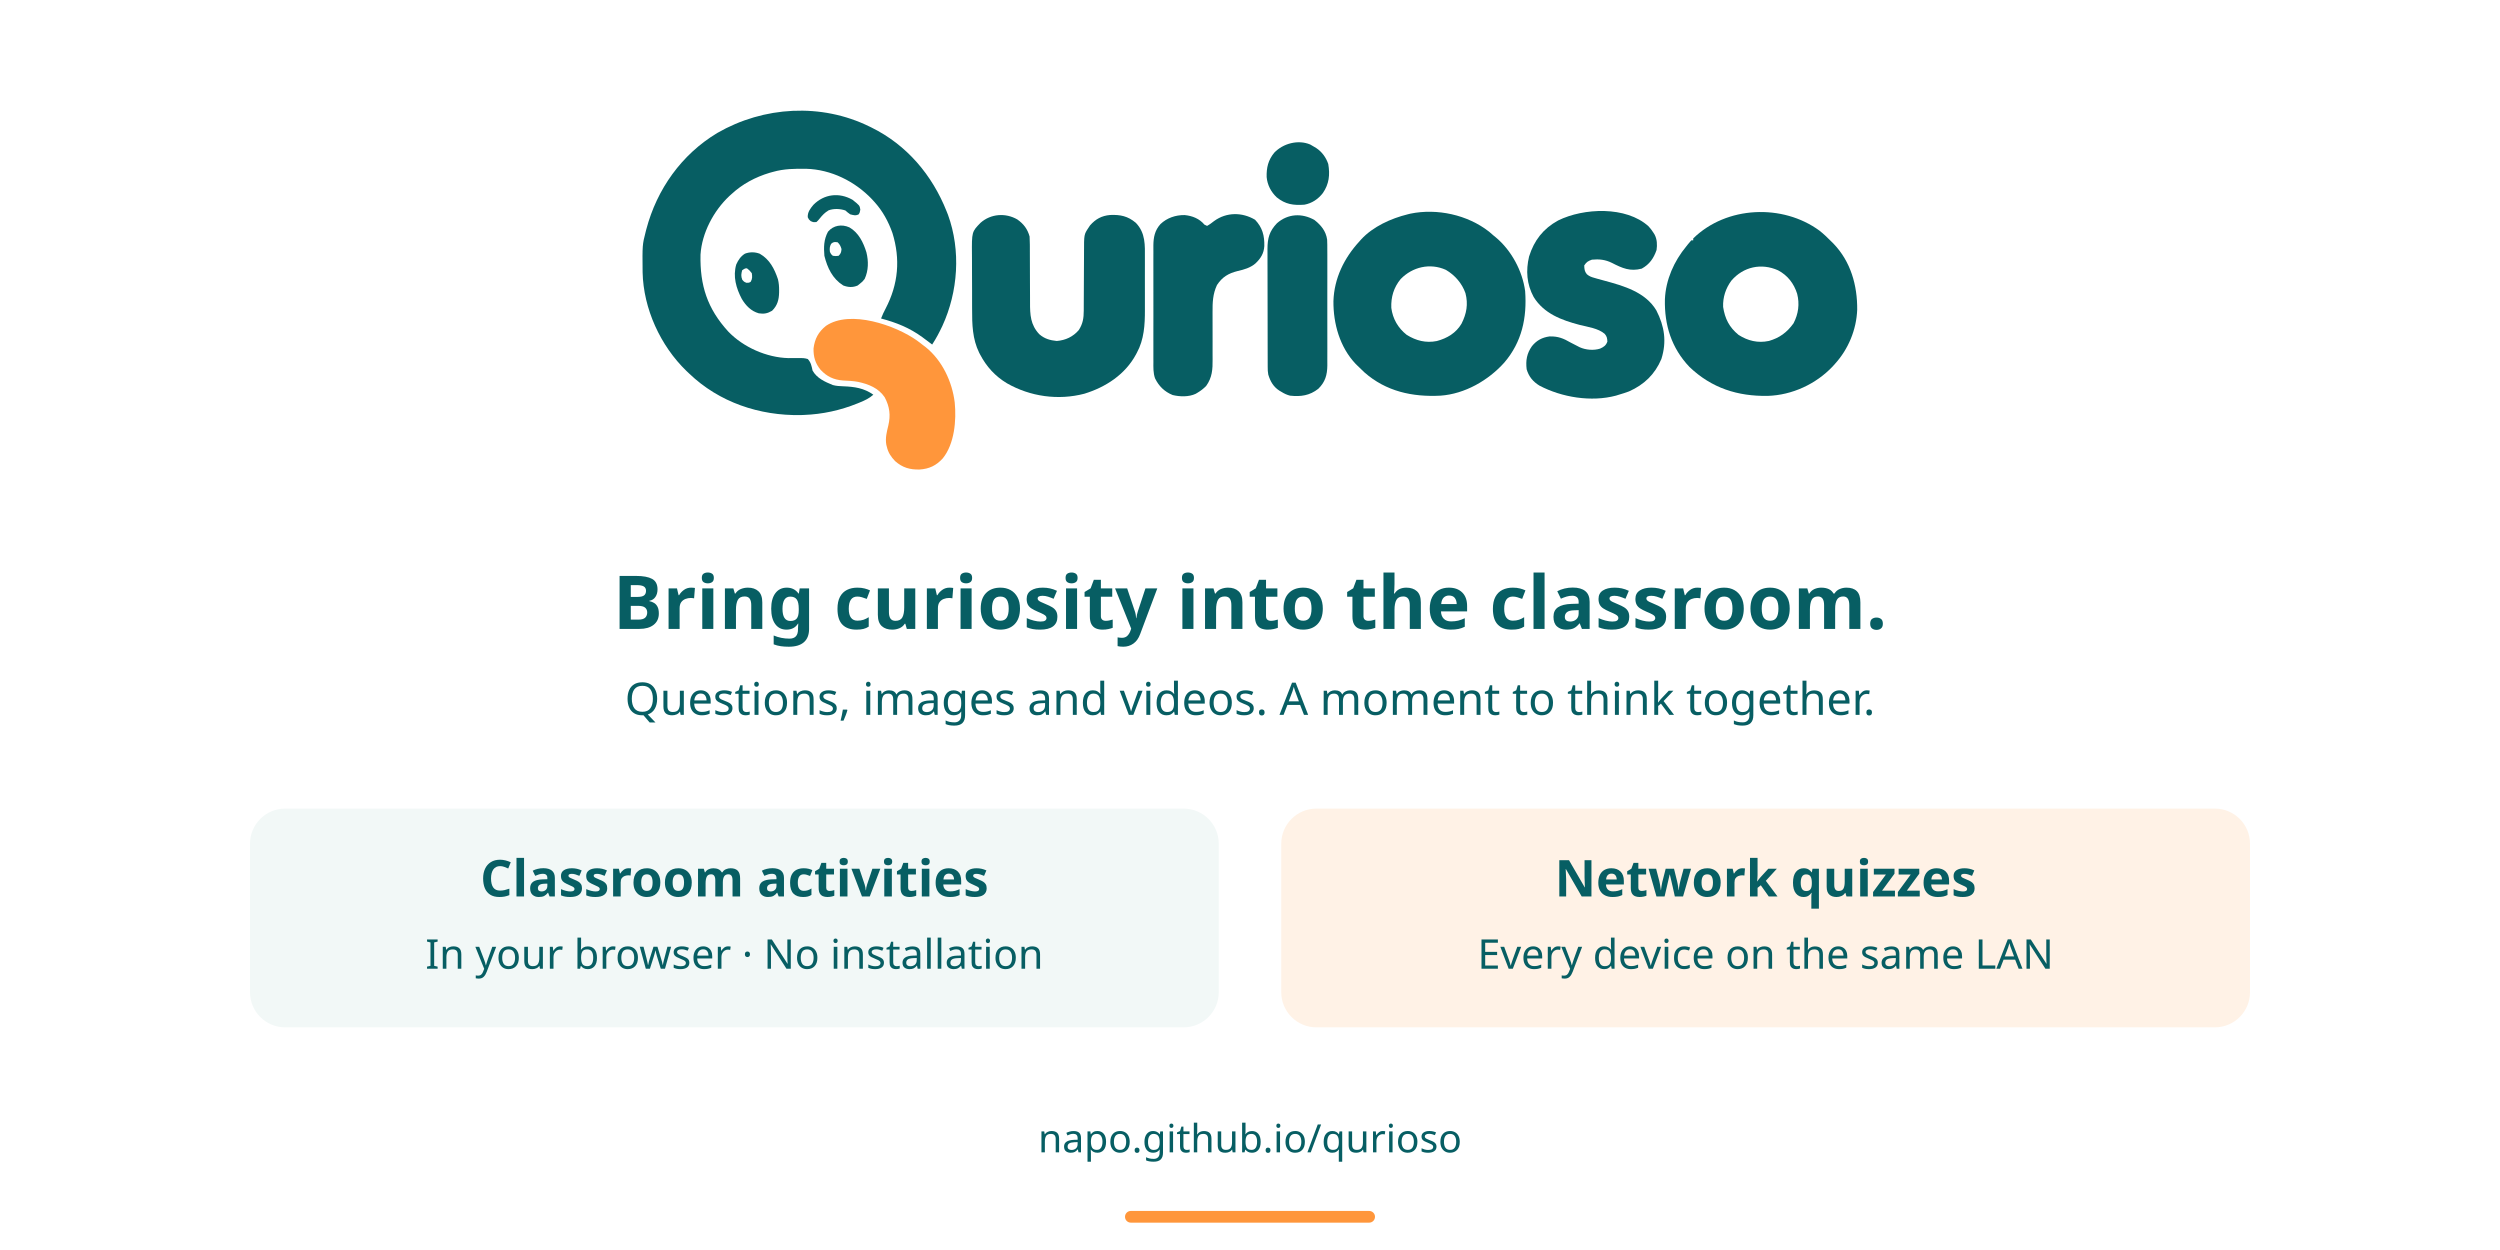
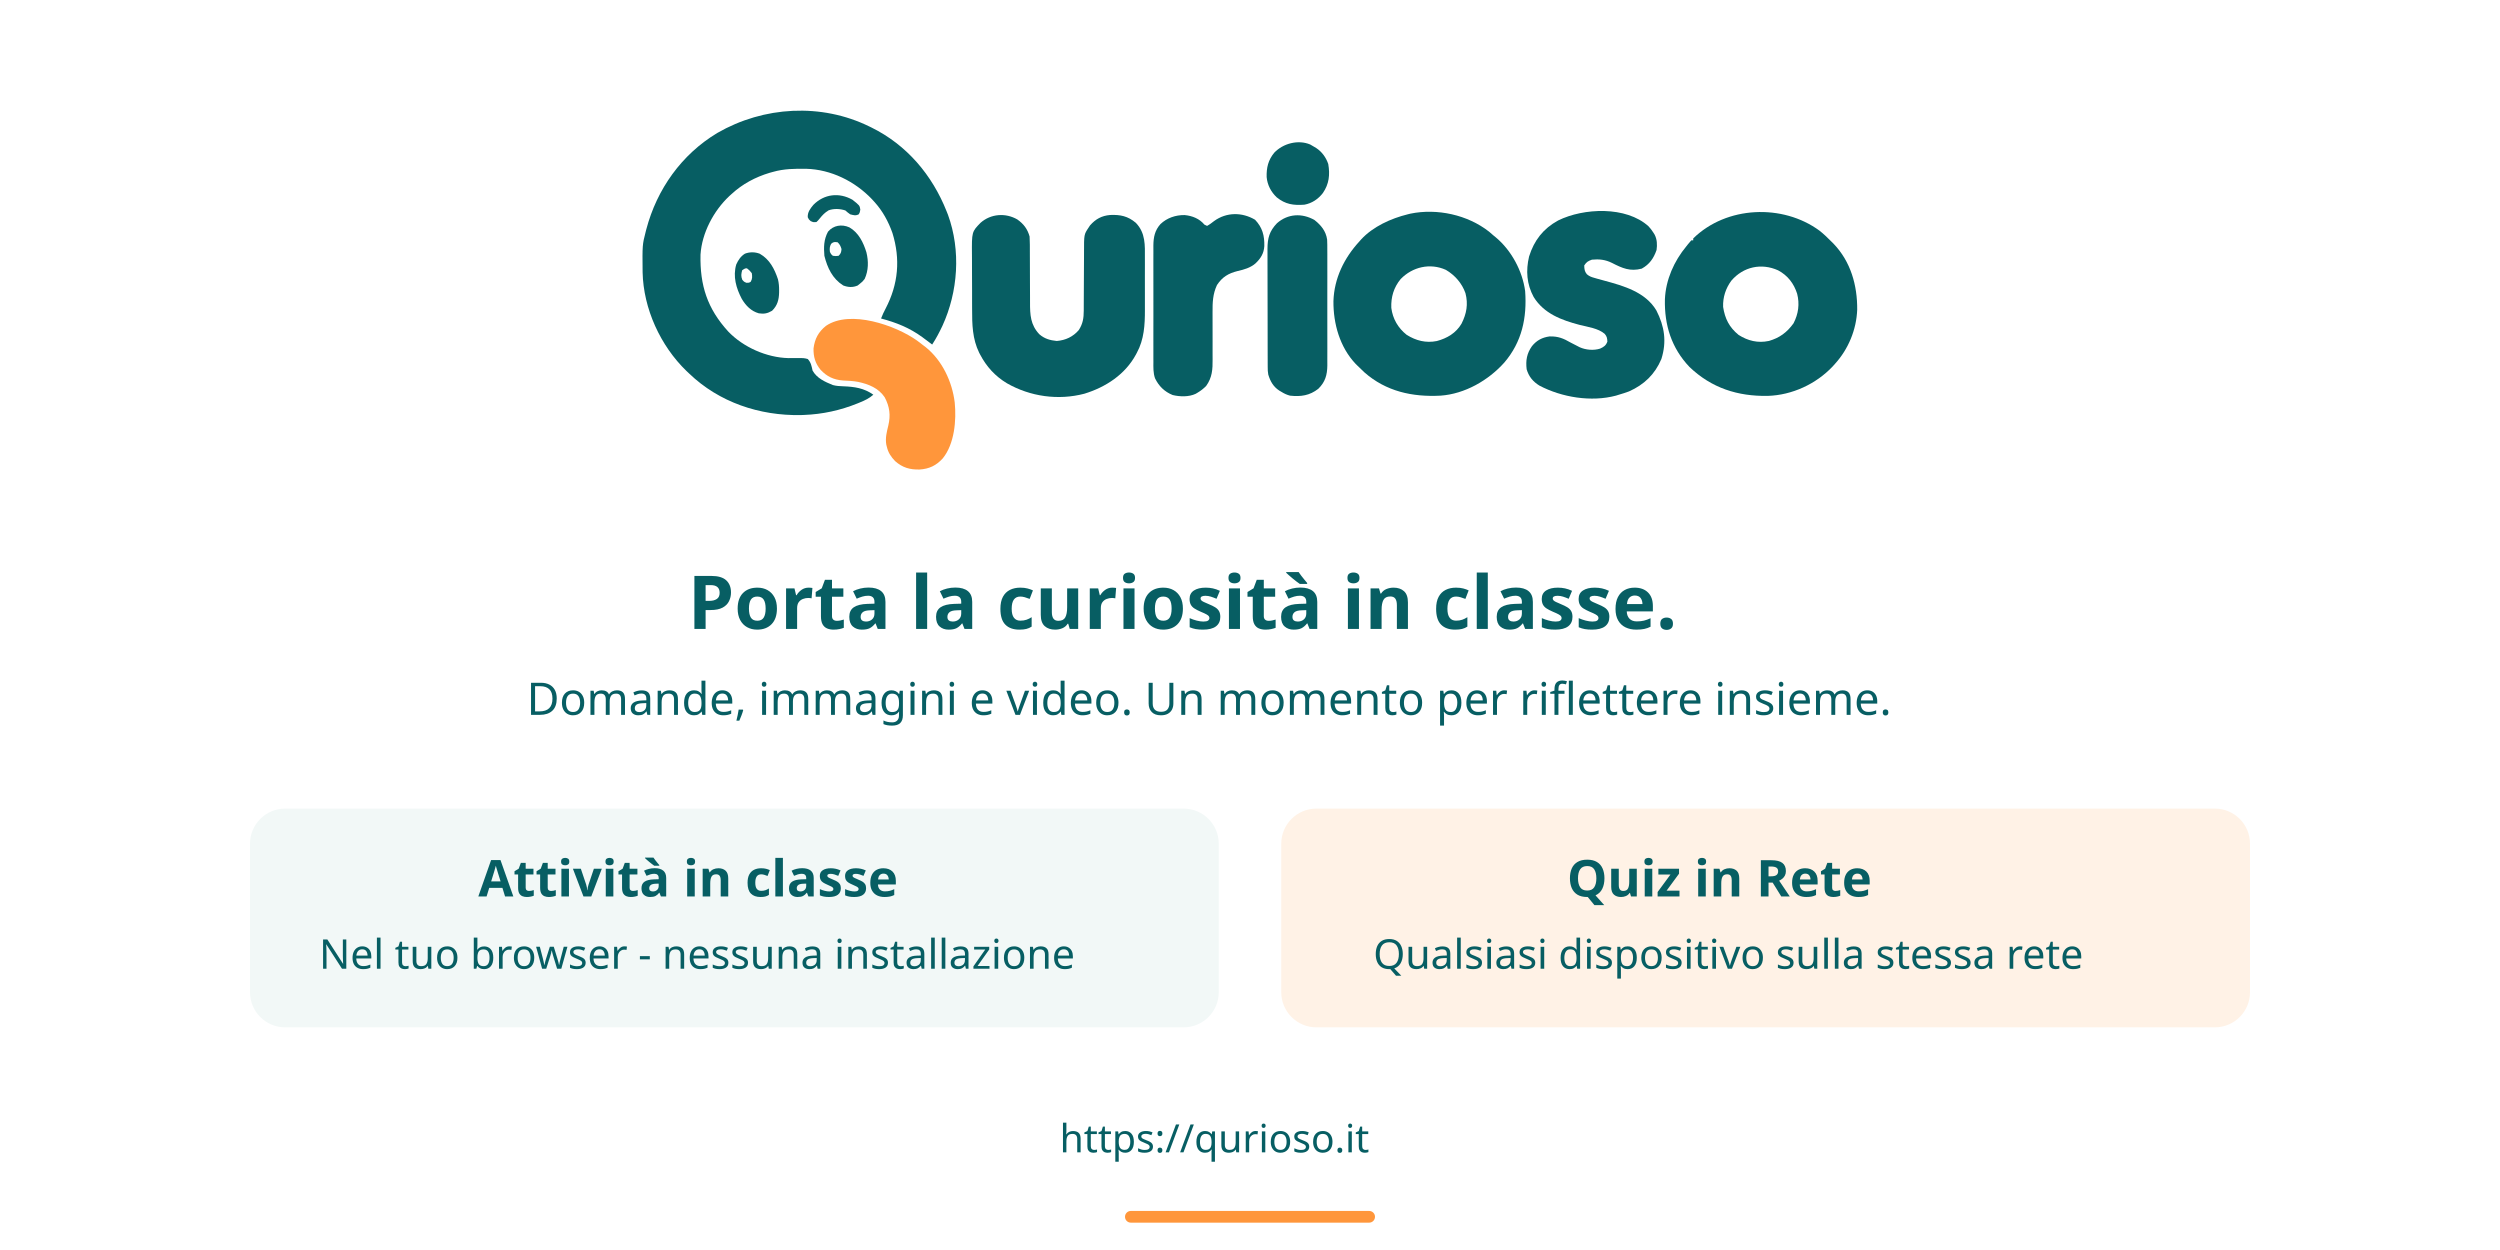
- <svg xmlns="http://www.w3.org/2000/svg" width="1280" height="640" viewBox="0 0 1280 640" role="img" aria-labelledby="preview-title preview-desc">
-   <rect width="1280" height="640" fill="#ffffff" />
-   <svg x="320" y="48" width="640" height="201" viewBox="0 0 1295 407">
-     <g id="petrolio">
-       <path d="M0 0 C0.631 0.307 1.262 0.613 1.912 0.929 C38.645 18.987 65.048 50.25 80 88 C80.463 89.165 80.926 90.331 81.402 91.531 C94.852 128.487 91.894 171.157 75.612 206.622 C72.45 213.361 69.07 219.76 65 226 C64.489 225.612 63.979 225.223 63.452 224.823 C61.312 223.201 59.157 221.599 57 220 C56.264 219.447 55.528 218.894 54.77 218.324 C41.386 208.572 27.896 203.261 12 199 C13.344 195.402 14.986 192.035 16.767 188.634 C29.919 163.36 32.205 137.539 23.812 110.375 C19.546 98.356 13.611 87.46 5 78 C4.178 77.096 3.355 76.193 2.508 75.262 C-15.138 56.772 -39.856 44.492 -65.625 43.797 C-77.463 43.651 -88.543 43.74 -100 47 C-101.201 47.329 -102.403 47.657 -103.641 47.996 C-118.344 52.441 -131.698 59.54 -143 70 C-143.764 70.684 -144.529 71.369 -145.316 72.074 C-161.576 87.372 -173.754 110.302 -175.177 132.798 C-175.855 164.642 -168.163 188.738 -146.367 212.574 C-130.818 228.795 -106.507 239.567 -83.942 240.068 C-81.845 240.051 -79.748 240.034 -77.65 240.015 C-67.896 239.968 -67.896 239.968 -64 241 C-60.609 244.574 -60.07 248.298 -59 253 C-54.502 261.003 -46.183 264.663 -38 268 C-34.392 268.994 -30.858 269.149 -27.125 269.29 C-15.548 269.74 -5.64 271.141 4 278 C-0.209 281.779 -4.586 283.814 -9.75 285.938 C-10.588 286.284 -11.427 286.631 -12.291 286.989 C-30.194 294.241 -48.681 298.282 -68 299 C-68.529 299.021 -68.529 299.021 -71.207 299.125 C-113.995 299.937 -155.905 285.893 -187 256 C-187.893 255.158 -188.787 254.316 -189.707 253.449 C-216.722 227.341 -234.396 188.796 -235.203 151.07 C-235.486 122.641 -235.486 122.641 -232 109 C-231.796 108.201 -231.592 107.402 -231.382 106.579 C-220.397 64.932 -194.808 28.889 -157.693 6.616 C-109.724 -21.052 -49.95 -24.573 0 0 Z " fill="#075E63" transform="translate(253,34)" />
-       <path d="M0 0 C1.379 0.747 2.735 1.539 4.062 2.375 C4.759 2.788 5.455 3.2 6.172 3.625 C12.214 7.623 16.329 13.347 18.695 20.211 C20.587 31.357 19.605 40.915 13.062 50.375 C8.212 56.605 1.883 60.873 -5.938 62.375 C-17.345 63.251 -25.775 62.043 -34.75 54.75 C-40.69 49.136 -44.436 41.913 -45.176 33.746 C-45.424 23.951 -43.591 16.19 -37.312 8.5 C-28.108 -1.137 -12.57 -5.305 0 0 Z " fill="#075E63" transform="translate(709.9375,52.625)" />
-       <path d="M0 0 C7.496 5.927 7.496 5.927 8.188 10.25 C7.688 13.125 7.688 13.125 6.625 15.062 C3.426 16.817 1.127 16.014 -2.312 15.125 C-5.062 13.125 -5.062 13.125 -7.312 11.125 C-12.771 9.306 -19.168 8.992 -24.633 10.961 C-28.533 13.24 -31.117 15.997 -33.938 19.5 C-35.648 21.57 -35.648 21.57 -37.312 23.125 C-40.562 23.375 -40.562 23.375 -43.312 22.125 C-45.25 20.438 -45.25 20.438 -46.312 18.125 C-46.561 12.786 -43.72 9.259 -40.469 5.309 C-29.276 -6.027 -13.71 -7.76 0 0 Z " fill="#075E63" transform="translate(235.3125,109.875)" />
-       <path d="M0 0 C1.551 1.323 3.093 2.656 4.625 4 C5.003 4.307 5.003 4.307 6.918 5.859 C23.072 19.316 34.589 40.679 37.379 61.59 C39.372 89.203 34.06 114.332 15.783 135.684 C-0.818 154.239 -25.21 168.232 -50.375 170 C-79.572 171.528 -106.888 165.577 -129.259 145.855 C-131.696 143.631 -134.04 141.332 -136.375 139 C-137.03 138.357 -137.685 137.714 -138.359 137.051 C-154.78 119.688 -161.569 95.406 -161.375 72 C-160.627 48.281 -150.213 27.156 -134.375 10 C-133.781 9.325 -133.186 8.649 -132.574 7.953 C-120.306 -5.32 -101.656 -13.741 -84.375 -18 C-83.474 -18.224 -82.573 -18.449 -81.645 -18.68 C-53.927 -24.387 -22.288 -17.534 0 0 Z M-91.688 49.125 C-98.857 57.804 -101.821 67.812 -101.375 79 C-99.903 90.385 -94.394 99.866 -85.375 107 C-75.6 113.031 -65.603 115.617 -54.234 113.383 C-43.522 110.514 -34.328 105.133 -28.59 95.402 C-23.342 85.024 -21.534 75.206 -24.5 63.75 C-28.095 53.496 -35.43 45.086 -44.785 39.582 C-61.133 32.219 -79.404 36.452 -91.688 49.125 Z " fill="#075E63" transform="translate(895.375,143)" />
-       <path d="M0 0 C1.94 2.141 3.544 4.143 5.047 6.598 C5.251 6.923 5.251 6.923 6.281 8.57 C8.859 13.556 9.076 19.053 8.297 24.535 C5.246 33.207 0.968 39.401 -7.078 43.848 C-19.113 47 -27.168 43.432 -37.961 37.898 C-44.739 34.529 -51.228 33.792 -58.703 34.535 C-62.864 36.068 -64.242 36.844 -66.703 40.535 C-66.566 44.296 -66.394 46.691 -63.977 49.645 C-61.438 51.756 -59.625 52.468 -56.453 53.348 C-55.31 53.679 -54.166 54.01 -52.988 54.352 C-50.664 54.999 -48.336 55.634 -46.007 56.265 C-25.94 61.72 -3.392 68.003 8.059 87.121 C16.532 103.64 18.978 119.501 13.297 137.535 C6.602 153.428 -4.662 164.176 -20.223 171.102 C-23.686 172.404 -27.148 173.51 -30.703 174.535 C-31.719 174.854 -32.735 175.172 -33.781 175.5 C-59.373 182.339 -89.869 177.333 -113.105 165.137 C-119.798 161.011 -124.184 155.783 -126.391 148.16 C-127.474 139.062 -126.241 131.792 -120.891 124.223 C-116.074 118.241 -110.299 115.156 -102.695 114.129 C-93.835 113.862 -88.276 116.156 -80.703 120.535 C-78.566 121.655 -76.42 122.76 -74.266 123.848 C-73.318 124.339 -72.371 124.83 -71.395 125.336 C-65.011 128.18 -56.993 128.87 -50.281 126.781 C-46.385 124.968 -44.276 123.676 -42.703 119.535 C-42.849 116.04 -43.17 114.165 -45.448 111.475 C-52.22 105.649 -63.057 104.307 -71.516 102.16 C-90.236 97.222 -108.402 90.544 -119.129 73.234 C-126.362 59.856 -127.328 45.913 -123.871 31.258 C-118.62 14.52 -109.202 2.386 -93.738 -6.09 C-67.364 -19.13 -23.251 -21.202 0 0 Z " fill="#075E63" transform="translate(1060.703,137.4648)" />
-       <path d="M0 0 C4.282 3.39 8.163 7.119 12 11 C12.801 11.79 13.601 12.58 14.426 13.395 C32.313 32.023 39.243 56.646 39 82 C38.202 102.592 29.819 122.789 16 138 C15.201 138.892 14.402 139.784 13.578 140.703 C-3.7 159.003 -28.513 170.445 -53.738 171.238 C-84.867 171.762 -111.939 163.145 -134.824 141.305 C-153.586 121.595 -160.949 97.822 -160.352 71.156 C-159.481 50.797 -150.918 31.574 -138 16 C-137.51 15.376 -137.02 14.752 -136.516 14.109 C-135.394 12.698 -134.204 11.342 -133 10 C-132.34 10 -131.68 10 -131 10 C-131 9.34 -131 8.68 -131 8 C-96.624 -25.729 -38.266 -28.167 0 0 Z M-91.438 51.75 C-97.353 59.763 -100.359 69.013 -100 79 C-98.099 91.277 -93.657 100.081 -84 108 C-74.374 114.13 -64.004 116.695 -52.754 114.312 C-41.545 111.203 -33.822 105.439 -27 96 C-21.949 86.219 -20.541 76.016 -23.258 65.316 C-26.675 54.65 -33.017 46.372 -43 41.062 C-60.282 33.292 -78.982 37.268 -91.438 51.75 Z " fill="#075E63" transform="translate(1238,142)" />
-       <path d="M0 0 C7.68 8.106 9.82 16.453 9.586 27.281 C9.164 34.878 5.841 40.187 0.375 45.312 C-5.004 49.893 -11.356 51.634 -18.125 53.188 C-27.734 55.617 -33.956 59.334 -39.461 67.641 C-43.837 76.922 -44.148 85.795 -44.069 95.881 C-44.05 98.482 -44.053 101.081 -44.062 103.681 C-44.084 111.068 -44.073 118.453 -44.035 125.839 C-44.013 130.377 -44.02 134.914 -44.045 139.451 C-44.049 141.166 -44.041 142.881 -44.022 144.596 C-43.907 155.034 -44.385 163.551 -50.75 172.375 C-53.55 175.186 -56.334 177.361 -59.75 179.375 C-60.353 179.733 -60.957 180.092 -61.578 180.461 C-68.644 183.809 -77.996 183.536 -85.438 181.719 C-93.839 178.335 -99.852 172.449 -103.726 164.344 C-105.673 158.7 -105.443 153.001 -105.397 147.088 C-105.404 145.674 -105.413 144.26 -105.424 142.846 C-105.446 139.034 -105.438 135.223 -105.422 131.411 C-105.409 127.405 -105.421 123.399 -105.429 119.393 C-105.438 112.668 -105.426 105.944 -105.402 99.219 C-105.375 91.465 -105.383 83.712 -105.411 75.958 C-105.434 69.278 -105.437 62.599 -105.424 55.919 C-105.416 51.939 -105.415 47.96 -105.431 43.98 C-105.446 40.237 -105.436 36.494 -105.407 32.751 C-105.397 30.738 -105.412 28.724 -105.428 26.71 C-105.328 18.093 -103.969 11.075 -98.07 4.504 C-91.312 -1.968 -82.236 -4.983 -72.996 -4.844 C-65.025 -4.067 -57.708 -1.158 -52.5 5.062 C-52.046 5.279 -52.046 5.279 -49.75 6.375 C-47.082 4.948 -44.831 3.194 -42.445 1.336 C-29.555 -8.042 -13.389 -7.911 0 0 Z " fill="#075E63" transform="translate(652.75,130.625)" />
-       <path d="M0 0 C6.605 4.643 10.585 9.928 12.766 17.711 C12.948 20.52 13.036 23.229 13.021 26.036 C13.025 26.85 13.028 27.664 13.032 28.502 C13.039 30.262 13.041 32.022 13.04 33.781 C13.039 36.574 13.052 39.366 13.069 42.159 C13.115 50.096 13.14 58.033 13.146 65.97 C13.152 70.834 13.176 75.697 13.212 80.56 C13.222 82.405 13.224 84.25 13.219 86.095 C13.184 98.858 13.645 109.256 22.836 119.02 C28.18 123.703 33.955 125.33 40.891 126.023 C50 125.289 57.79 121.687 63.766 114.711 C67.991 108.139 68.913 102.336 68.907 94.597 C68.909 94.189 68.909 94.189 68.918 92.127 C68.925 90.358 68.931 88.59 68.934 86.821 C68.941 84.017 68.957 81.212 68.976 78.408 C69.028 70.434 69.076 62.46 69.092 54.486 C69.102 49.605 69.131 44.725 69.173 39.845 C69.185 37.99 69.19 36.136 69.188 34.282 C69.171 15.646 69.171 15.646 73.766 8.711 C74.307 7.89 74.848 7.069 75.406 6.223 C81.246 -0.396 87.417 -3.813 96.234 -4.598 C106.716 -5.057 114.645 -3.487 122.918 3.539 C133.098 14.128 132.362 26.693 132.297 40.434 C132.3 42.464 132.303 44.494 132.308 46.524 C132.314 50.771 132.306 55.018 132.287 59.265 C132.264 64.662 132.277 70.059 132.301 75.456 C132.316 79.649 132.311 83.842 132.301 88.034 C132.298 90.022 132.301 92.009 132.311 93.996 C132.367 109.183 131.458 124.511 124.016 138.148 C123.671 138.805 123.325 139.461 122.97 140.137 C111.746 160.842 91.644 173.93 69.5 180.711 C42.459 187.777 13.498 183.722 -10.727 169.871 C-22.921 162.554 -32.005 152.583 -38.547 140.023 C-38.86 139.437 -39.174 138.852 -39.497 138.248 C-46.559 123.856 -46.86 108.795 -46.836 93.133 C-46.844 90.987 -46.852 88.842 -46.862 86.696 C-46.877 82.228 -46.876 77.761 -46.866 73.293 C-46.854 67.595 -46.888 61.898 -46.934 56.2 C-46.964 51.78 -46.966 47.36 -46.959 42.94 C-46.96 40.84 -46.971 38.74 -46.991 36.64 C-47.193 12.845 -47.193 12.845 -38.054 3.475 C-27.44 -5.894 -12.182 -7.028 0 0 Z " fill="#075E63" transform="translate(406.2344,130.2891)" />
-       <path d="M0 0 C6.861 5.425 11.851 11.411 13.153 20.308 C13.335 23.987 13.363 27.637 13.334 31.32 C13.341 32.724 13.35 34.128 13.361 35.532 C13.384 39.317 13.375 43.102 13.359 46.887 C13.346 50.865 13.358 54.843 13.366 58.821 C13.375 65.498 13.363 72.176 13.339 78.854 C13.312 86.553 13.321 94.252 13.348 101.951 C13.371 108.584 13.374 115.217 13.361 121.85 C13.354 125.802 13.352 129.753 13.369 133.705 C13.384 137.422 13.373 141.138 13.345 144.855 C13.335 146.855 13.35 148.854 13.365 150.853 C13.25 160.708 11.15 168.002 4 175 C-4.959 182.044 -14.075 183.335 -25.312 182.125 C-28.684 181.25 -31.372 179.973 -34.312 178.125 C-35.02 177.712 -35.728 177.3 -36.457 176.875 C-42.631 172.843 -45.727 167.316 -47.861 160.331 C-48.407 157.666 -48.445 155.187 -48.453 152.466 C-48.459 151.312 -48.464 150.158 -48.47 148.97 C-48.471 147.708 -48.472 146.446 -48.474 145.146 C-48.478 143.8 -48.483 142.455 -48.489 141.109 C-48.502 137.456 -48.508 133.803 -48.513 130.15 C-48.516 127.865 -48.52 125.58 -48.524 123.295 C-48.538 116.138 -48.548 108.982 -48.551 101.826 C-48.556 93.579 -48.573 85.332 -48.602 77.085 C-48.624 70.702 -48.634 64.319 -48.635 57.936 C-48.636 54.127 -48.642 50.319 -48.66 46.511 C-48.677 42.925 -48.679 39.339 -48.67 35.753 C-48.669 33.821 -48.683 31.89 -48.697 29.958 C-48.643 18.727 -46.678 11.568 -38.855 3.363 C-27.535 -6.601 -12.901 -7.303 0 0 Z " fill="#075E63" transform="translate(714.3125,130.875)" />
-       <path d="M0 0 C9.608 5.463 14.536 15.688 17.688 25.875 C19.972 35.13 19.919 44.735 15.875 53.5 C13.5 56.438 13.5 56.438 10.875 58.5 C10.132 59.098 9.39 59.696 8.625 60.312 C3.541 62.508 -1.257 62.219 -6.375 60.25 C-17.548 53.14 -22.735 42.061 -25.875 29.5 C-26.63 20.443 -26.517 12.719 -22.125 4.5 C-16.466 -2.179 -7.868 -3.482 0 0 Z M-18.938 17.125 C-20.465 20.181 -20.548 22.119 -20.125 25.5 C-19 27.875 -19 27.875 -17.125 29.5 C-14.062 29.875 -14.062 29.875 -11.125 29.5 C-8.7 27.075 -8.439 25.879 -8.125 22.5 C-9.061 19.403 -9.829 17.796 -12.125 15.5 C-15.254 15.019 -16.543 14.978 -18.938 17.125 Z " fill="#075E63" transform="translate(232.125,138.5)" />
-       <path d="M0 0 C10.269 5.862 15.254 15.643 18.879 26.492 C19.824 30.408 20.107 34.082 20.074 38.086 C20.072 38.437 20.072 38.437 20.062 40.216 C19.898 47.73 18.305 53.76 12.762 59.148 C8.026 61.934 4.349 62.632 -0.973 61.781 C-8.945 59.555 -14.497 53.775 -18.613 46.828 C-24.44 35.765 -27.995 23.584 -24.359 11.141 C-22.274 6.53 -19.698 2.6 -15.32 -0.07 C-10.288 -1.959 -5.017 -1.909 0 0 Z M-18.238 17.148 C-19.254 20.995 -19.575 23.288 -18.113 27.023 C-16.238 29.148 -16.238 29.148 -13.738 30.148 C-11.238 30.148 -11.238 30.148 -9.426 29.148 C-7.546 25.983 -7.741 23.752 -8.238 20.148 C-10.613 17.211 -10.613 17.211 -13.238 15.148 C-15.238 15.148 -15.238 15.148 -18.238 17.148 Z " fill="#075E63" transform="translate(139.2383,165.8516)" />
+ <svg xmlns="http://www.w3.org/2000/svg" width="1280" height="640" viewBox="0 0 1280 640">
+   <defs>
+     <clipPath id="clip-path-1">
+       <path d="M320 48 L960 48 L960 249 L320 249 Z" />
+     </clipPath>
+   </defs>
+   <g id="Layer_1" data-name="Layer 1">
+     <path d="M0 0 L1280 0 L1280 640 L0 640 Z" fill="#ffffff" />
+     <g clip-path="url(#clip-path-1)">
+       <g>
+         <g id="petrolio">
+           <path d="M445.173 64.791 C445.485 64.943 445.796 65.094 446.118 65.25 C464.258 74.168 477.297 89.607 484.682 108.251 C484.91 108.826 485.139 109.402 485.374 109.995 C492.017 128.246 490.556 149.319 482.515 166.833 C480.953 170.161 479.284 173.321 477.274 176.403 C477.022 176.211 476.77 176.019 476.51 175.822 C475.453 175.02 474.388 174.23 473.323 173.44 C472.96 173.167 472.596 172.894 472.222 172.612 C465.612 167.796 458.95 165.173 451.1 163.069 C451.763 161.292 452.574 159.629 453.454 157.949 C459.949 145.468 461.078 132.716 456.933 119.301 C454.826 113.365 451.895 107.984 447.643 103.312 C447.236 102.866 446.83 102.42 446.412 101.96 C437.697 92.829 425.49 86.764 412.764 86.421 C406.918 86.349 401.446 86.392 395.787 88.002 C395.194 88.165 394.601 88.327 393.99 88.494 C386.728 90.69 380.133 94.196 374.552 99.361 C374.174 99.699 373.797 100.037 373.408 100.386 C365.378 107.941 359.364 119.265 358.661 130.374 C358.326 146.101 362.125 158.001 372.889 169.772 C380.568 177.783 392.574 183.103 403.718 183.35 C404.754 183.342 405.789 183.334 406.825 183.324 C411.642 183.301 411.642 183.301 413.566 183.811 C415.241 185.576 415.507 187.415 416.036 189.737 C418.257 193.69 422.365 195.497 426.407 197.145 C428.189 197.636 429.934 197.712 431.777 197.782 C437.495 198.004 442.388 198.696 447.149 202.084 C445.07 203.95 442.908 204.955 440.358 206.004 C439.944 206.175 439.53 206.346 439.103 206.523 C430.262 210.104 421.132 212.1 411.591 212.455 C411.33 212.465 411.33 212.465 410.007 212.516 C388.876 212.917 368.178 205.982 352.822 191.219 C352.381 190.803 351.94 190.387 351.485 189.959 C338.144 177.065 329.415 158.029 329.016 139.398 C328.877 125.358 328.877 125.358 330.598 118.622 C330.699 118.227 330.8 117.832 330.904 117.426 C336.329 96.858 348.966 79.058 367.295 68.058 C390.985 54.394 420.505 52.656 445.173 64.791 Z" fill="#075e63" />
+           <path d="M670.835 73.989 C671.516 74.358 672.186 74.749 672.842 75.162 C673.185 75.366 673.529 75.57 673.883 75.779 C676.867 77.754 678.9 80.581 680.068 83.971 C681.002 89.475 680.517 94.195 677.286 98.867 C674.891 101.944 671.765 104.052 667.903 104.794 C662.269 105.226 658.106 104.629 653.674 101.028 C650.74 98.255 648.89 94.688 648.525 90.655 C648.402 85.818 649.307 81.985 652.408 78.187 C656.954 73.428 664.627 71.369 670.835 73.989 Z" fill="#075e63" />
+           <path d="M436.438 102.263 C440.14 105.19 440.14 105.19 440.482 107.325 C440.235 108.744 440.235 108.744 439.71 109.701 C438.13 110.568 436.995 110.171 435.296 109.732 C433.938 108.744 433.938 108.744 432.827 107.757 C430.131 106.858 426.972 106.703 424.273 107.676 C422.347 108.801 421.071 110.163 419.678 111.893 C418.833 112.915 418.833 112.915 418.011 113.683 C416.406 113.807 416.406 113.807 415.048 113.189 C414.091 112.356 414.091 112.356 413.566 111.214 C413.444 108.577 414.847 106.835 416.452 104.884 C421.98 99.286 429.667 98.43 436.438 102.263 Z" fill="#075e63" />
+           <path d="M762.415 118.622 C763.181 119.275 763.942 119.933 764.699 120.597 C764.886 120.749 764.886 120.749 765.831 121.515 C773.809 128.161 779.497 138.711 780.875 149.038 C781.859 162.675 779.236 175.085 770.209 185.63 C762.011 194.794 749.965 201.704 737.537 202.577 C723.118 203.332 709.628 200.393 698.579 190.653 C697.376 189.555 696.218 188.419 695.065 187.268 C694.742 186.95 694.418 186.632 694.085 186.305 C685.975 177.731 682.623 165.739 682.719 154.179 C683.088 142.466 688.231 132.033 696.053 123.56 C696.346 123.227 696.64 122.893 696.942 122.549 C703.001 115.994 712.211 111.835 720.746 109.732 C721.191 109.621 721.636 109.511 722.094 109.397 C735.783 106.578 751.408 109.962 762.415 118.622 Z M717.134 142.882 C713.594 147.168 712.13 152.111 712.35 157.636 C713.077 163.259 715.798 167.941 720.252 171.464 C725.079 174.443 730.016 175.72 735.631 174.617 C740.921 173.2 745.462 170.542 748.296 165.737 C750.887 160.611 751.78 155.762 750.315 150.105 C748.54 145.041 744.918 140.888 740.297 138.17 C732.224 134.533 723.2 136.624 717.134 142.882 Z" fill="#075e63" />
+           <path d="M844.063 115.888 C845.021 116.945 845.814 117.934 846.556 119.146 C846.656 119.307 846.656 119.307 847.166 120.121 C848.438 122.583 848.546 125.298 848.161 128.005 C846.654 132.288 844.542 135.347 840.568 137.543 C834.624 139.099 830.646 137.337 825.316 134.604 C821.969 132.94 818.764 132.577 815.072 132.943 C813.017 133.701 812.337 134.084 811.122 135.907 C811.189 137.764 811.274 138.947 812.468 140.405 C813.722 141.448 814.617 141.8 816.184 142.234 C816.748 142.398 817.313 142.561 817.895 142.73 C819.043 143.05 820.192 143.364 821.342 143.675 C831.253 146.369 842.388 149.472 848.043 158.913 C852.228 167.072 853.436 174.905 850.63 183.811 C847.324 191.66 841.761 196.968 834.076 200.388 C832.366 201.031 830.656 201.577 828.9 202.084 C828.399 202.241 827.897 202.398 827.38 202.56 C814.741 205.938 799.681 203.466 788.205 197.442 C784.901 195.404 782.734 192.822 781.645 189.058 C781.11 184.565 781.718 180.974 784.361 177.236 C786.739 174.282 789.592 172.759 793.347 172.251 C797.722 172.12 800.468 173.252 804.208 175.415 C805.263 175.968 806.323 176.514 807.387 177.051 C807.855 177.294 808.323 177.536 808.805 177.786 C811.957 179.191 815.917 179.532 819.232 178.5 C821.156 177.604 822.198 176.966 822.974 174.921 C822.902 173.195 822.744 172.269 821.618 170.941 C818.274 168.063 812.922 167.401 808.745 166.341 C799.5 163.902 790.528 160.604 785.231 152.055 C781.659 145.448 781.182 138.563 782.889 131.325 C785.482 123.059 790.133 117.066 797.77 112.881 C810.795 106.44 832.581 105.417 844.063 115.888 Z" fill="#075e63" />
+           <path d="M931.623 118.128 C933.738 119.802 935.654 121.644 937.549 123.56 C937.944 123.95 938.34 124.341 938.747 124.743 C947.581 133.943 951.003 146.103 950.883 158.624 C950.489 168.793 946.349 178.768 939.525 186.28 C939.13 186.721 938.735 187.161 938.329 187.615 C929.796 196.653 917.542 202.303 905.084 202.695 C889.711 202.954 876.341 198.698 865.039 187.912 C855.773 178.178 852.137 166.438 852.432 153.269 C852.862 143.214 857.091 133.721 863.471 126.029 C863.712 125.721 863.954 125.413 864.204 125.096 C864.757 124.399 865.345 123.729 865.94 123.066 C866.266 123.066 866.592 123.066 866.928 123.066 C866.928 122.74 866.928 122.414 866.928 122.079 C883.904 105.421 912.725 104.217 931.623 118.128 Z M886.466 143.685 C883.544 147.642 882.06 152.21 882.237 157.143 C883.176 163.206 885.37 167.553 890.139 171.464 C894.893 174.492 900.014 175.759 905.57 174.582 C911.105 173.046 914.92 170.2 918.289 165.538 C920.783 160.708 921.479 155.669 920.137 150.385 C918.449 145.117 915.317 141.029 910.387 138.407 C901.852 134.569 892.617 136.533 886.466 143.685 Z" fill="#075e63" />
+           <path d="M642.593 112.51 C646.385 116.513 647.442 120.635 647.327 125.983 C647.119 129.735 645.477 132.357 642.778 134.888 C640.121 137.15 636.984 138.01 633.642 138.777 C628.896 139.977 625.824 141.813 623.105 145.915 C620.944 150.499 620.79 154.881 620.829 159.862 C620.838 161.146 620.837 162.43 620.832 163.714 C620.822 167.362 620.827 171.009 620.846 174.657 C620.857 176.898 620.853 179.138 620.841 181.379 C620.839 182.226 620.843 183.073 620.852 183.92 C620.909 189.075 620.673 193.281 617.529 197.639 C616.147 199.027 614.772 200.101 613.085 201.096 C612.787 201.273 612.489 201.45 612.182 201.632 C608.693 203.286 604.074 203.151 600.399 202.253 C596.25 200.582 593.28 197.675 591.367 193.672 C590.405 190.885 590.519 188.071 590.542 185.151 C590.538 184.452 590.534 183.754 590.529 183.056 C590.517 181.173 590.522 179.291 590.529 177.408 C590.536 175.43 590.53 173.452 590.526 171.473 C590.522 168.152 590.527 164.831 590.539 161.51 C590.553 157.681 590.548 153.852 590.535 150.023 C590.524 146.724 590.522 143.425 590.528 140.126 C590.532 138.161 590.533 136.195 590.525 134.23 C590.517 132.381 590.523 130.533 590.537 128.685 C590.541 127.69 590.534 126.696 590.527 125.701 C590.576 121.445 591.247 117.98 594.16 114.734 C597.498 111.538 601.98 110.049 606.543 110.118 C610.479 110.501 614.093 111.938 616.665 115.01 C616.889 115.117 616.889 115.117 618.023 115.658 C619.341 114.954 620.453 114.088 621.631 113.17 C627.997 108.538 635.981 108.603 642.593 112.51 Z" fill="#075e63" />
+           <path d="M520.849 112.344 C524.111 114.637 526.077 117.247 527.154 121.091 C527.243 122.478 527.287 123.816 527.28 125.202 C527.281 125.604 527.283 126.006 527.285 126.42 C527.288 127.289 527.29 128.158 527.289 129.027 C527.289 130.407 527.295 131.785 527.303 133.165 C527.326 137.084 527.338 141.004 527.342 144.924 C527.344 147.326 527.356 149.728 527.374 152.13 C527.379 153.041 527.38 153.952 527.377 154.863 C527.36 161.166 527.588 166.301 532.127 171.123 C534.766 173.436 537.618 174.239 541.043 174.582 C545.542 174.219 549.389 172.44 552.34 168.995 C554.427 165.749 554.882 162.884 554.88 159.062 C554.88 158.86 554.88 158.86 554.885 157.842 C554.888 156.968 554.891 156.095 554.893 155.222 C554.896 153.837 554.904 152.452 554.913 151.066 C554.939 147.128 554.963 143.191 554.971 139.253 C554.976 136.842 554.99 134.432 555.011 132.022 C555.017 131.106 555.019 130.19 555.018 129.275 C555.01 120.071 555.01 120.071 557.279 116.646 C557.546 116.241 557.814 115.835 558.089 115.417 C560.973 112.149 564.02 110.461 568.375 110.074 C573.552 109.847 577.468 110.622 581.553 114.092 C586.581 119.321 586.217 125.527 586.185 132.313 C586.186 133.315 586.188 134.318 586.191 135.32 C586.194 137.418 586.189 139.515 586.18 141.613 C586.169 144.278 586.175 146.943 586.187 149.609 C586.194 151.679 586.192 153.75 586.187 155.821 C586.186 156.802 586.187 157.783 586.192 158.765 C586.22 166.265 585.771 173.835 582.095 180.57 C581.925 180.894 581.754 181.218 581.579 181.552 C576.036 191.777 566.108 198.241 555.172 201.59 C541.818 205.079 527.515 203.077 515.552 196.236 C509.529 192.623 505.043 187.698 501.812 181.496 C501.658 181.206 501.503 180.917 501.343 180.619 C497.855 173.512 497.707 166.073 497.719 158.339 C497.715 157.279 497.711 156.219 497.706 155.16 C497.699 152.953 497.699 150.747 497.704 148.541 C497.71 145.726 497.693 142.913 497.67 140.099 C497.656 137.916 497.655 135.734 497.658 133.551 C497.657 132.513 497.652 131.476 497.642 130.439 C497.543 118.688 497.543 118.688 502.056 114.06 C507.298 109.434 514.833 108.873 520.849 112.344 Z" fill="#075e63" />
+           <path d="M672.996 112.634 C676.384 115.313 678.849 118.269 679.492 122.663 C679.582 124.48 679.595 126.282 679.581 128.101 C679.585 128.795 679.589 129.488 679.594 130.181 C679.605 132.051 679.601 133.92 679.593 135.789 C679.587 137.754 679.593 139.718 679.597 141.683 C679.601 144.981 679.595 148.278 679.584 151.576 C679.57 155.378 679.575 159.18 679.588 162.983 C679.599 166.259 679.601 169.534 679.594 172.81 C679.591 174.762 679.59 176.713 679.598 178.665 C679.605 180.501 679.6 182.336 679.586 184.171 C679.581 185.159 679.589 186.146 679.596 187.134 C679.54 192 678.502 195.603 674.971 199.059 C670.547 202.538 666.045 203.175 660.495 202.577 C658.83 202.145 657.502 201.515 656.05 200.602 C655.701 200.398 655.351 200.195 654.991 199.985 C651.942 197.994 650.413 195.264 649.36 191.814 C649.09 190.498 649.071 189.274 649.067 187.93 C649.064 187.36 649.061 186.79 649.058 186.203 C649.058 185.58 649.057 184.957 649.057 184.315 C649.054 183.65 649.052 182.986 649.049 182.321 C649.043 180.517 649.04 178.713 649.037 176.909 C649.036 175.781 649.034 174.652 649.032 173.524 C649.025 169.989 649.02 166.455 649.018 162.921 C649.016 158.848 649.008 154.775 648.993 150.703 C648.982 147.55 648.978 144.398 648.977 141.246 C648.976 139.365 648.973 137.484 648.965 135.604 C648.956 133.833 648.955 132.062 648.96 130.291 C648.96 129.337 648.954 128.383 648.947 127.429 C648.973 121.882 649.944 118.347 653.807 114.295 C659.398 109.374 666.624 109.027 672.996 112.634 Z" fill="#075e63" />
+           <path d="M434.864 116.399 C439.609 119.097 442.043 124.147 443.599 129.178 C444.727 133.748 444.701 138.492 442.704 142.821 C441.531 144.271 441.531 144.271 440.235 145.29 C439.868 145.585 439.501 145.881 439.123 146.185 C436.613 147.269 434.243 147.126 431.716 146.154 C426.198 142.643 423.636 137.171 422.085 130.968 C421.713 126.495 421.768 122.681 423.937 118.622 C426.732 115.323 430.978 114.68 434.864 116.399 Z M425.512 124.857 C424.757 126.366 424.716 127.323 424.925 128.993 C425.481 130.166 425.481 130.166 426.407 130.968 C427.919 131.153 427.919 131.153 429.37 130.968 C430.567 129.77 430.696 129.18 430.851 127.511 C430.389 125.982 430.01 125.188 428.876 124.054 C427.331 123.816 426.694 123.796 425.512 124.857 Z" fill="#075e63" />
+           <path d="M388.991 129.907 C394.063 132.802 396.525 137.633 398.315 142.99 C398.782 144.924 398.921 146.739 398.905 148.716 C398.904 148.89 398.904 148.89 398.899 149.768 C398.818 153.479 398.031 156.457 395.294 159.118 C392.955 160.494 391.139 160.838 388.511 160.418 C384.574 159.319 381.832 156.464 379.799 153.033 C376.921 147.57 375.165 141.554 376.961 135.409 C377.991 133.132 379.263 131.191 381.425 129.872 C383.911 128.94 386.514 128.964 388.991 129.907 Z M379.984 138.376 C379.482 140.276 379.324 141.408 380.046 143.253 C380.972 144.302 380.972 144.302 382.206 144.796 C383.441 144.796 383.441 144.796 384.336 144.302 C385.264 142.739 385.168 141.637 384.923 139.857 C383.75 138.407 383.75 138.407 382.453 137.388 C381.466 137.388 381.466 137.388 379.984 138.376 Z" fill="#075e63" />
+         </g>
+         <g id="mandarino">
+           <path d="M469.65 174.458 C470.723 175.256 471.776 176.072 472.829 176.897 C473.197 177.174 473.565 177.451 473.944 177.736 C482.43 184.556 487.524 195.443 488.818 206.065 C489.734 215.211 488.703 227.264 482.706 234.678 C479.4 238.355 475.688 240.113 470.775 240.393 C465.854 240.509 462.078 239.424 458.307 236.1 C456.194 233.892 454.744 231.74 454.063 228.752 C453.976 228.417 453.889 228.082 453.8 227.737 C453.187 224.331 454.013 221.17 454.816 217.863 C456.07 212.605 455.523 208.255 452.969 203.417 C449.788 198.668 444.704 196.66 439.313 195.515 C436.736 195.036 434.167 194.928 431.552 194.807 C426.864 194.443 423.341 192.789 420.141 189.336 C417.378 186.018 416.445 182.654 416.529 178.378 C417.175 173.415 418.994 170.013 422.857 166.865 C435.219 158.385 458.612 166.564 469.65 174.458 Z" fill="#ff963b" />
+         </g>
+       </g>
    </g>
-     <g id="mandarino">
-       <path d="M0 0 C2.173 1.614 4.305 3.268 6.438 4.938 C7.183 5.498 7.928 6.059 8.695 6.637 C25.878 20.446 36.193 42.491 38.812 64 C40.668 82.52 38.579 106.925 26.438 121.938 C19.743 129.383 12.226 132.942 2.279 133.51 C-7.686 133.745 -15.332 131.548 -22.969 124.816 C-27.246 120.345 -30.182 115.987 -31.562 109.938 C-31.738 109.259 -31.913 108.581 -32.094 107.883 C-33.335 100.986 -31.662 94.586 -30.037 87.889 C-27.498 77.243 -28.605 68.433 -33.777 58.637 C-40.219 49.021 -50.513 44.955 -61.43 42.637 C-66.646 41.667 -71.848 41.449 -77.145 41.203 C-86.636 40.465 -93.77 37.118 -100.25 30.125 C-105.844 23.407 -107.733 16.596 -107.562 7.938 C-106.255 -2.113 -102.573 -9.001 -94.75 -15.375 C-69.719 -32.546 -22.352 -15.984 0 0 Z " fill="#FF963B" transform="translate(302.5625,256.0625)" />
+     <g>
+       <text transform="matrix(1 0 0 1 640 322)" x="0" y="0" xml:space="preserve" font-family="'Noto Sans'" font-size="38" font-weight="bold" fill="#075e63" text-anchor="middle">
+         <tspan x="0" y="0">Porta la curiosità in classe.</tspan>
+       </text>
+       <text transform="matrix(1 0 0 1 640 366)" x="0" y="0" xml:space="preserve" font-family="'Noto Sans'" font-size="23" fill="#075e63" text-anchor="middle">
+         <tspan x="0" y="0">Domande, immagini e video. Un momento per riflettere insieme.</tspan>
+       </text>
+       <path d="M146 414 L606 414 C615.941 414 624 422.059 624 432 L624 508 C624 517.941 615.941 526 606 526 L146 526 C136.059 526 128 517.941 128 508 L128 432 C128 422.059 136.059 414 146 414 Z" fill="#f2f8f7" />
+       <path d="M674 414 L1134 414 C1143.941 414 1152 422.059 1152 432 L1152 508 C1152 517.941 1143.941 526 1134 526 L674 526 C664.059 526 656 517.941 656 508 L656 432 C656 422.059 664.059 414 674 414 Z" fill="#fff2e6" />
+       <text transform="matrix(1 0 0 1 376 459)" x="0" y="0" xml:space="preserve" font-family="'Noto Sans'" font-size="26" font-weight="bold" fill="#075e63" text-anchor="middle">
+         <tspan x="0" y="0">Attività in classe</tspan>
+       </text>
+       <text transform="matrix(1 0 0 1 376 496)" x="0" y="0" xml:space="preserve" font-family="'Noto Sans'" font-size="21" fill="#075e63" text-anchor="middle">
+         <tspan x="0" y="0">Nel tuo browser - nessuna installazione</tspan>
+       </text>
+       <text transform="matrix(1 0 0 1 904 459)" x="0" y="0" xml:space="preserve" font-family="'Noto Sans'" font-size="26" font-weight="bold" fill="#075e63" text-anchor="middle">
+         <tspan x="0" y="0">Quiz in Rete</tspan>
+       </text>
+       <text transform="matrix(1 0 0 1 904 496)" x="0" y="0" xml:space="preserve" font-family="'Noto Sans'" font-size="21" fill="#075e63" text-anchor="middle">
+         <tspan x="0" y="0">Qualsiasi dispositivo sulla stessa rete</tspan>
+       </text>
+       <text transform="matrix(1 0 0 1 640 590)" x="0" y="0" xml:space="preserve" font-family="'Noto Sans'" font-size="20" fill="#075e63" text-anchor="middle">
+         <tspan x="0" y="0">https://qurioso.it</tspan>
+       </text>
+       <text transform="matrix(1 0 0 1 1260.42 -147.871)" x="0" y="0" xml:space="preserve" font-family="'Source Sans 3'" font-size="12" fill="#000000">
+         <tspan x="0" y="0">Sample copy flows here while the layout takes shape.</tspan>
+       </text>
    </g>
-   </svg>
-   <g font-family="Noto Sans, sans-serif" text-anchor="middle" fill="#075E63">
-     <text x="640" y="322" font-size="38" font-weight="700">Bring curiosity into the classroom.</text>
-     <text x="640" y="366" font-size="23">Questions, images and videos. A moment to think together.</text>
-     <rect x="128" y="414" width="496" height="112" rx="18" fill="#f2f8f7" />
-     <rect x="656" y="414" width="496" height="112" rx="18" fill="#fff2e6" />
-     <text x="376" y="459" font-size="26" font-weight="700">Classroom activities</text>
-     <text x="376" y="496" font-size="21">In your browser · No installation</text>
-     <text x="904" y="459" font-size="26" font-weight="700">Network quizzes</text>
-     <text x="904" y="496" font-size="21">Every device on the same LAN</text>
-     <text x="640" y="590" font-size="20">napo.github.io/qurioso</text>
+     <path d="M579 620 L701 620 C702.657 620 704 621.343 704 623 L704 623 C704 624.657 702.657 626 701 626 L579 626 C577.343 626 576 624.657 576 623 L576 623 C576 621.343 577.343 620 579 620 Z" fill="#ff963b" />
  </g>
-   <rect x="576" y="620" width="128" height="6" rx="3" fill="#FF963B" />
</svg>
